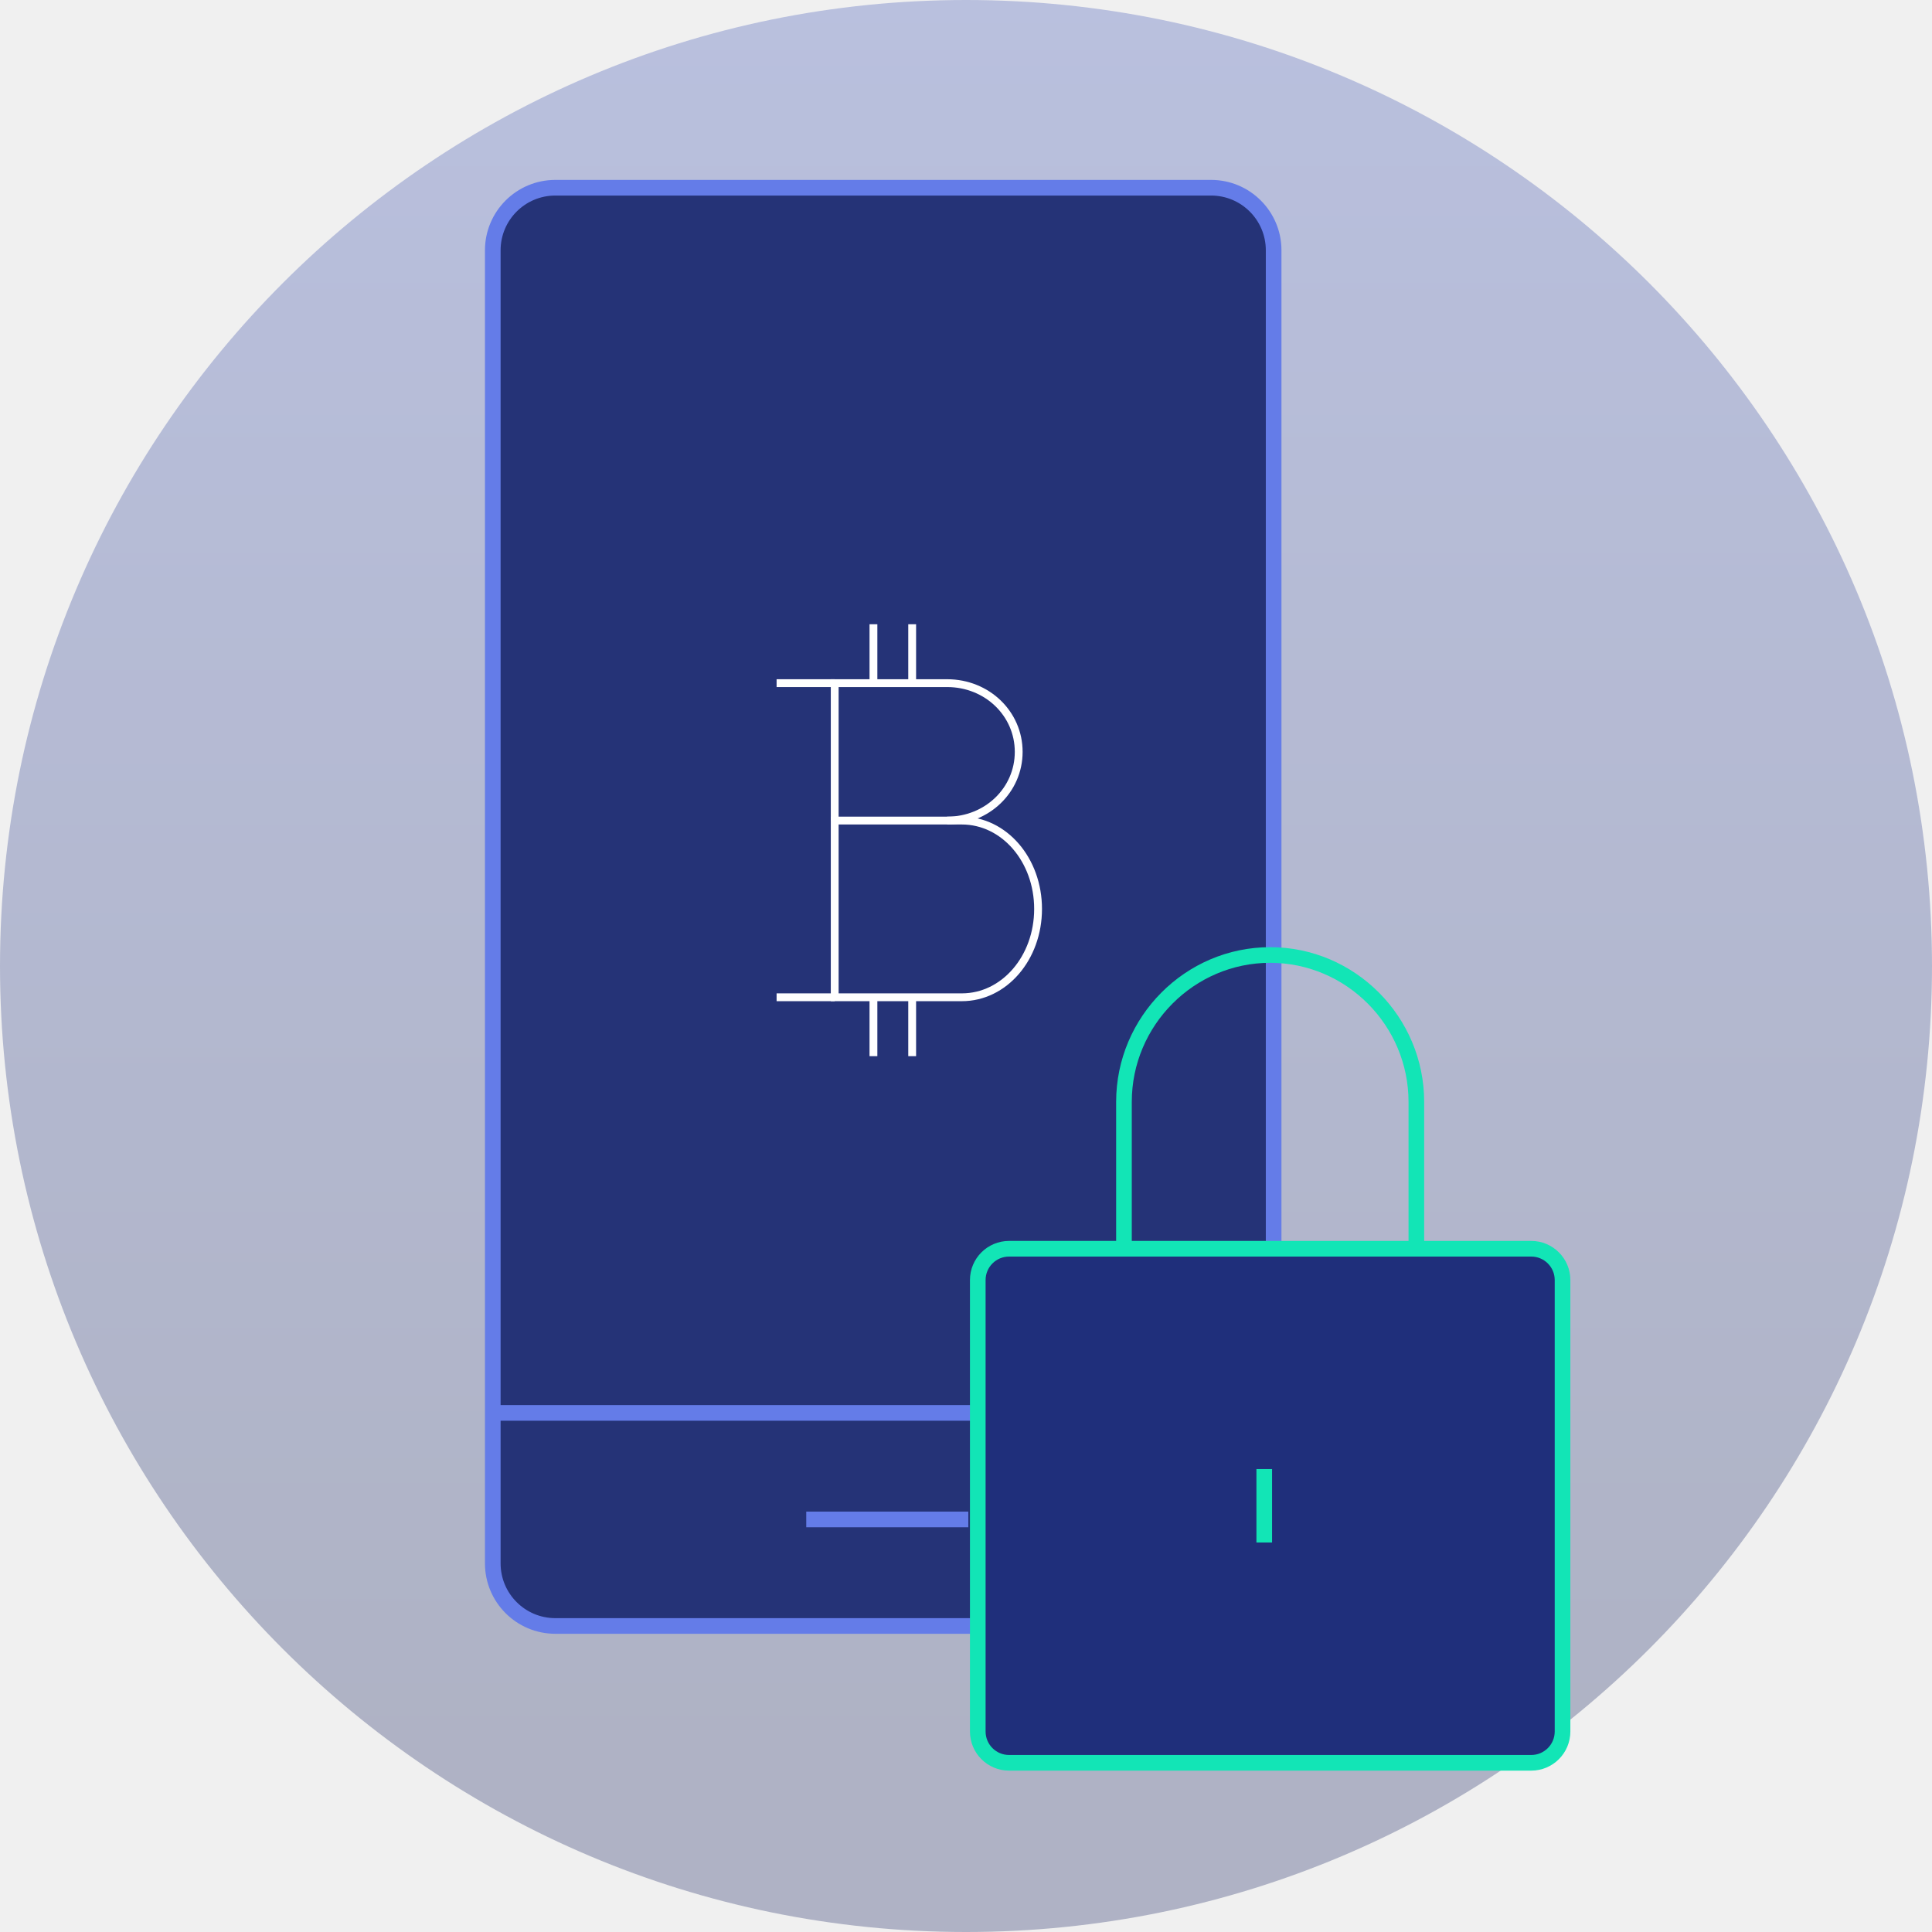
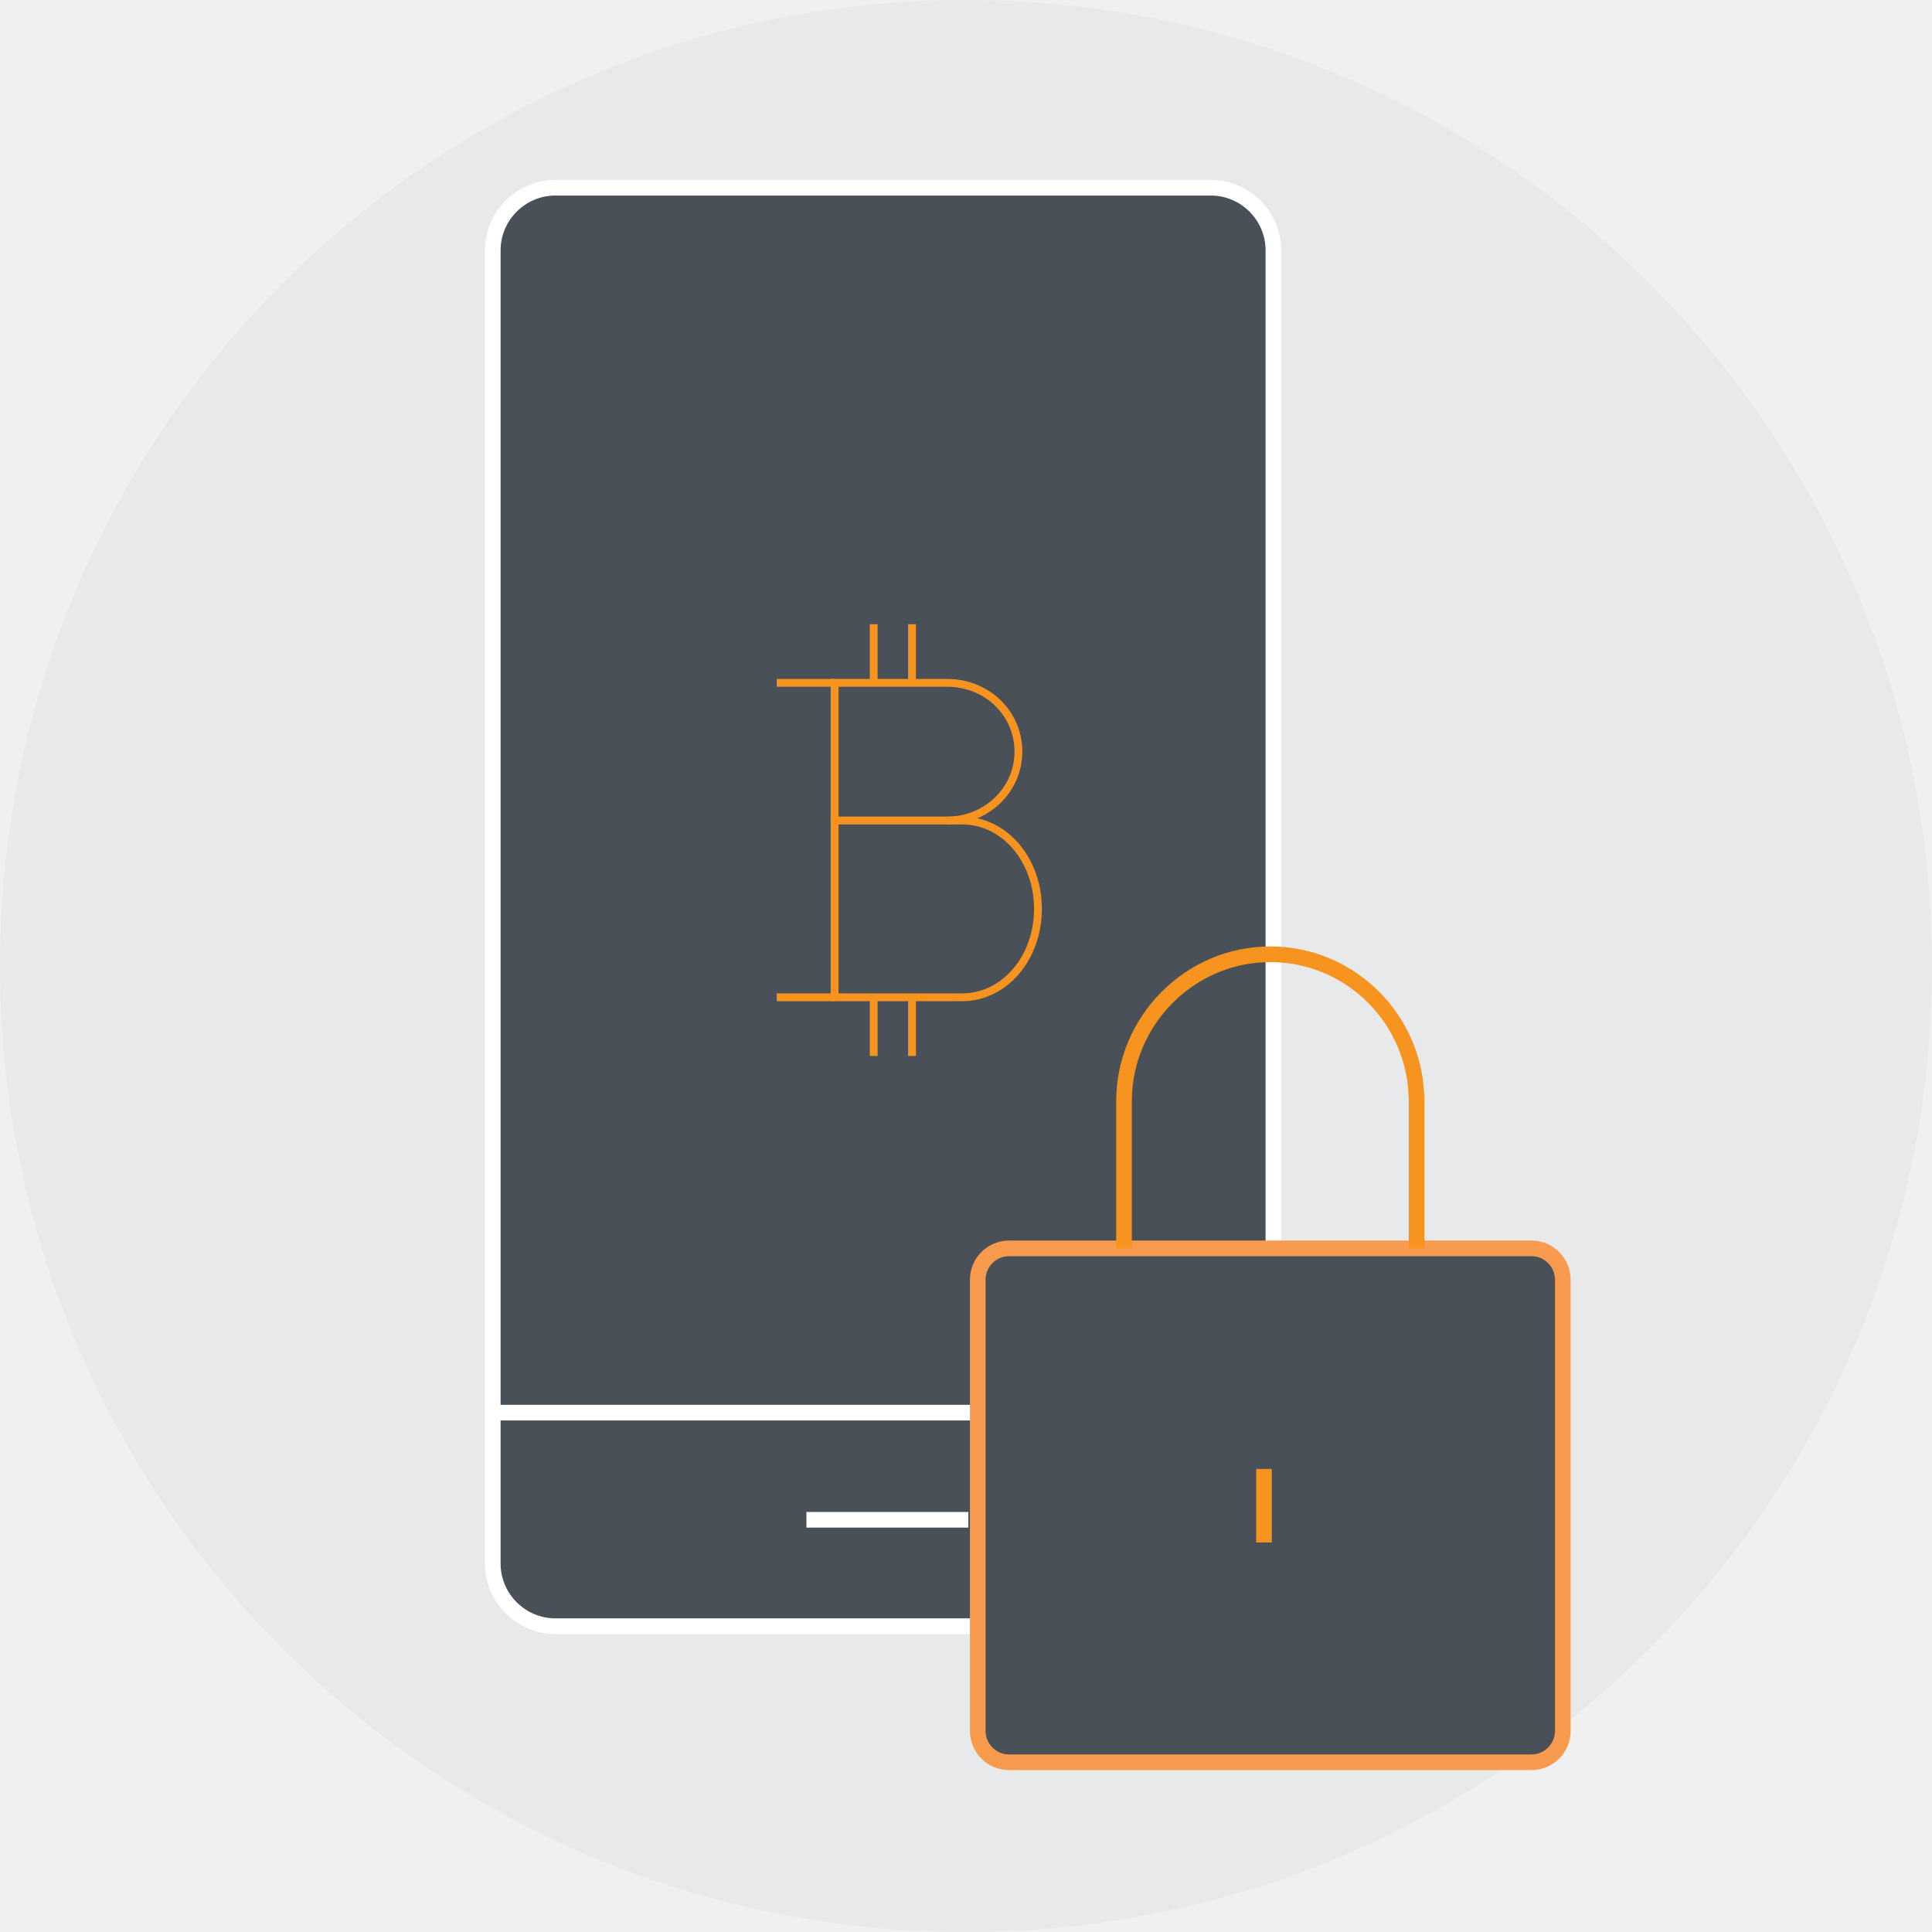
- <svg xmlns="http://www.w3.org/2000/svg" width="247px" height="247px" viewBox="0 0 247 247" version="1.1">
-   <defs>
-     <linearGradient x1="50%" y1="0%" x2="50%" y2="89.467%" id="linearGradient-1">
-       <stop stop-color="#3950B5" offset="0%" />
-       <stop stop-color="#162360" offset="100%" />
-     </linearGradient>
-   </defs>
-   <g id="Onboarding" stroke="none" stroke-width="1" fill="none" fill-rule="evenodd">
-     <g id="0.2.3---Tour-3" transform="translate(-64, -210)">
-       <g id="bg-3" transform="translate(64, 210)">
-         <path d="M123.5,247 C191.707,247 247,191.707 247,123.5 C247,55.293 191.707,1.42108547e-14 123.5,1.42108547e-14 C55.293,1.42108547e-14 1.42108547e-14,55.293 1.42108547e-14,123.5 C1.42108547e-14,191.707 55.293,247 123.5,247 Z" id="Oval-2" fill="url(#linearGradient-1)" opacity="0.3" />
-         <rect id="Combined-Shape" stroke="#647CE8" stroke-width="2" fill="#253377" x="63" y="24" width="99.831" height="183.875" rx="8" />
-         <path d="M63.52,180.635 L162.311,180.635" id="Line" stroke="#647CE8" stroke-width="2" stroke-linecap="square" />
-         <path d="M104.076,194.255 L122.795,194.255" id="Line" stroke="#647CE8" stroke-width="2" stroke-linecap="square" />
-         <g id="Group-4" transform="translate(90, 76)" stroke="#FFFFFF">
-           <g id="top-up">
-             <g id="shopping-48px-outline_bitcoin" transform="translate(8.666667, 3.180606)">
-               <g id="Group" transform="translate(0.619048, 0.627502)">
-                 <path d="M12.381,0 L12.381,7.53" id="Shape" />
-                 <path d="M17.333,0 L17.333,7.53" id="Shape" />
-                 <path d="M12.381,47.69 L12.381,55.22" id="Shape" />
-                 <path d="M17.333,47.69 L17.333,55.22" id="Shape" />
-                 <path d="M0,47.69 L7.429,47.69" id="Shape-Copy" />
-                 <path d="M0,7.53 L7.429,7.53" id="Shape-Copy-2" />
-                 <path d="M7.429,25.1 L7.429,7.53 L21.804,7.53 C26.901,7.53 30.952,11.421 30.952,16.315 C30.952,21.21 26.901,25.1 21.804,25.1" id="Shape" />
-                 <path d="M7.429,47.69 L7.429,25.1 L23.679,25.1 C29.095,25.1 33.429,30.12 33.429,36.395 C33.429,42.67 29.095,47.69 23.679,47.69 L7.429,47.69 Z" id="Shape" />
-               </g>
-             </g>
-           </g>
-         </g>
-         <g id="Group-3" transform="translate(125, 122)" stroke="#12E5B6" stroke-width="2">
-           <rect id="Rectangle-path" fill="#1F2F7B" x="0.005" y="37.648" width="74.76" height="65.721" rx="4" />
-           <path d="M18.695,37.648 L18.695,18.871 C18.695,8.543 27.106,0.093 37.385,0.093 L37.385,0.093 C47.665,0.093 56.076,8.543 56.076,18.871 L56.076,37.648" id="Shape" />
-           <path d="M36.63,65.815 L36.63,75.203" id="Shape" fill="#F9F9F9" />
-         </g>
-       </g>
-     </g>
+ <svg xmlns="http://www.w3.org/2000/svg" version="1.1" id="Layer_1" x="0px" y="0px" viewBox="0 0 247 247" style="enable-background:new 0 0 247 247;" xml:space="preserve">
+   <style type="text/css">
+ 	.st0{opacity:0.5;fill:#DEE2E6;enable-background:new    ;}
+ 	.st1{fill:#495057;}
+ 	.st2{fill:none;stroke:#FFFFFF;stroke-width:2;}
+ 	.st3{fill:none;stroke:#FFFFFF;stroke-width:2;stroke-linecap:square;}
+ 	.st4{fill:none;stroke:#F79420;}
+ 	.st5{fill:#495057;stroke:#F79420;stroke-miterlimit:10;}
+ 	.st6{fill:none;stroke:#F89B4F;stroke-width:2;}
+ 	.st7{fill:none;stroke:#F79420;stroke-width:2;}
+ 	.st8{fill:none;}
+ </style>
+   <g>
+     <path class="st0" d="M123.5,0C55.3,0,0,55.3,0,123.5S55.3,247,123.5,247S247,191.7,247,123.5S191.7,0,123.5,0" />
+     <path class="st1" d="M71,24h83.8c4.4,0,8,3.6,8,8v167.9c0,4.4-3.6,8-8,8H71c-4.4,0-8-3.6-8-8V32C63,27.6,66.6,24,71,24z" />
+     <path class="st2" d="M71,24h83.8c4.4,0,8,3.6,8,8v167.9c0,4.4-3.6,8-8,8H71c-4.4,0-8-3.6-8-8V32C63,27.6,66.6,24,71,24z" />
+     <line class="st3" x1="63.5" y1="180.6" x2="162.3" y2="180.6" />
+     <line class="st3" x1="104.1" y1="194.3" x2="122.8" y2="194.3" />
+     <line class="st4" x1="111.7" y1="79.8" x2="111.7" y2="87.3" />
+     <line class="st4" x1="116.6" y1="79.8" x2="116.6" y2="87.3" />
+     <line class="st4" x1="111.7" y1="127.5" x2="111.7" y2="135" />
+     <line class="st4" x1="116.6" y1="127.5" x2="116.6" y2="135" />
+     <line class="st4" x1="99.3" y1="127.5" x2="106.7" y2="127.5" />
+     <line class="st4" x1="99.3" y1="87.3" x2="106.7" y2="87.3" />
+     <path class="st4" d="M106.7,104.9V87.3h14.4c5.1,0,9.1,3.9,9.1,8.8s-4.1,8.8-9.1,8.8" />
+     <path class="st4" d="M106.7,127.5v-22.6H123c5.4,0,9.7,5,9.7,11.3s-4.3,11.3-9.7,11.3C123,127.5,106.7,127.5,106.7,127.5z" />
+     <path class="st5" d="M129,159.6h66.8c2.2,0,4,1.8,4,4v57.7c0,2.2-1.8,4-4,4H129c-2.2,0-4-1.8-4-4v-57.7   C125,161.4,126.8,159.6,129,159.6z" />
+     <path class="st6" d="M129,159.6h66.8c2.2,0,4,1.8,4,4v57.7c0,2.2-1.8,4-4,4H129c-2.2,0-4-1.8-4-4v-57.7   C125,161.4,126.8,159.6,129,159.6z" />
+     <path class="st7" d="M143.7,159.6v-18.8c0-10.3,8.4-18.8,18.7-18.8s18.7,8.4,18.7,18.8v18.8" />
+     <line class="st8" x1="161.6" y1="187.8" x2="161.6" y2="197.2" />
+     <line class="st7" x1="161.6" y1="187.8" x2="161.6" y2="197.2" />
  </g>
</svg>
